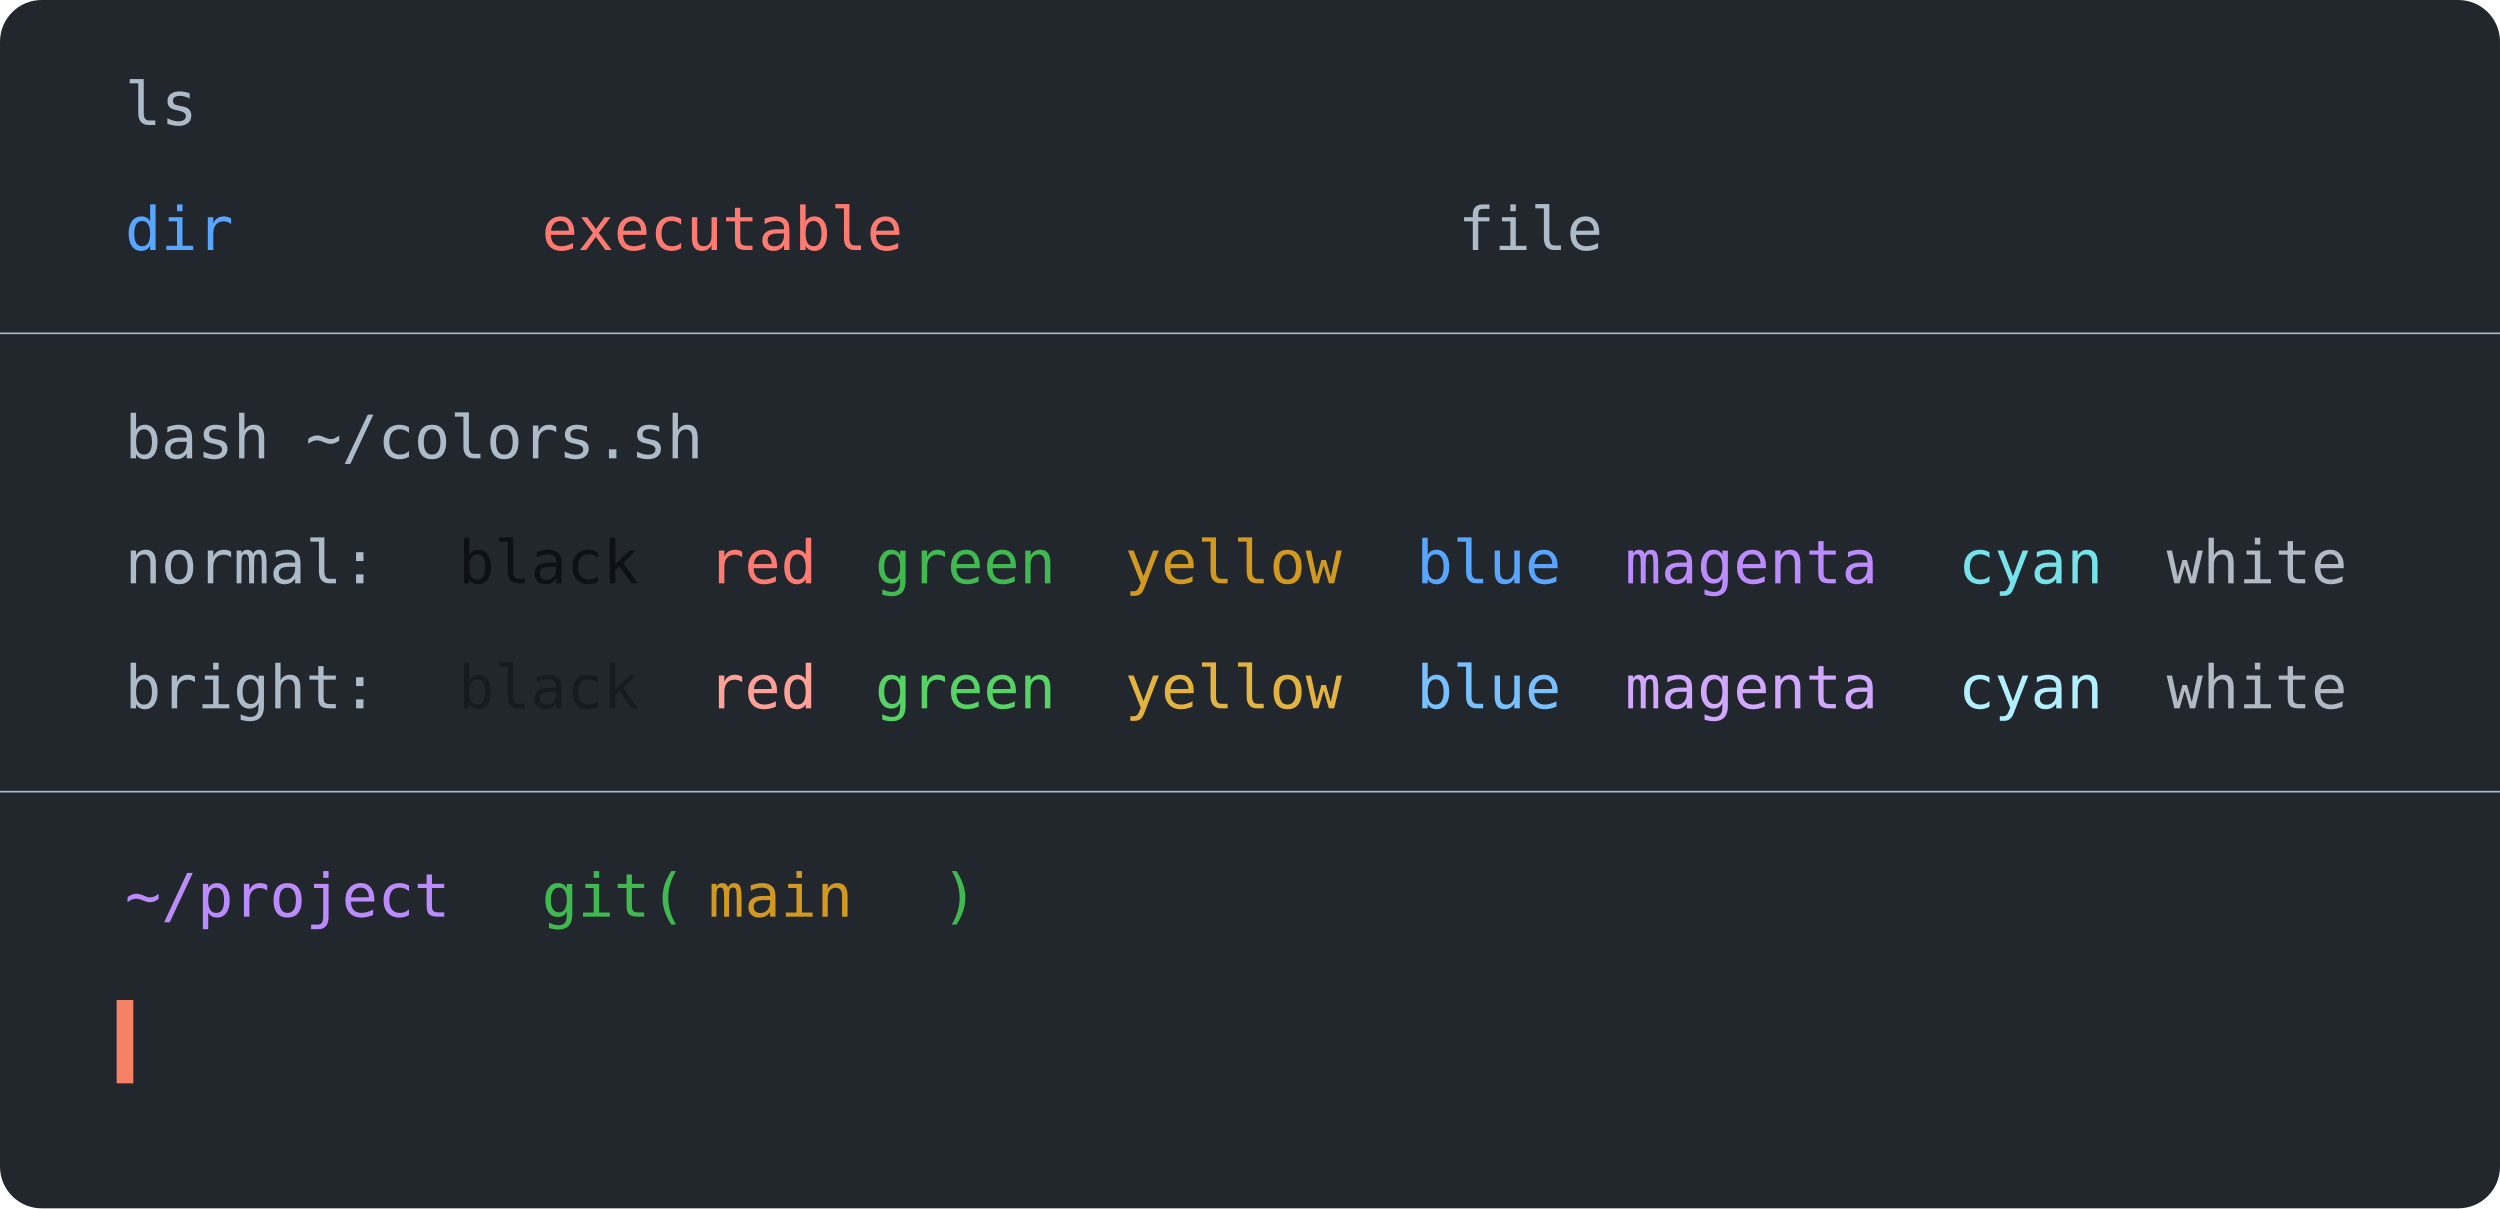
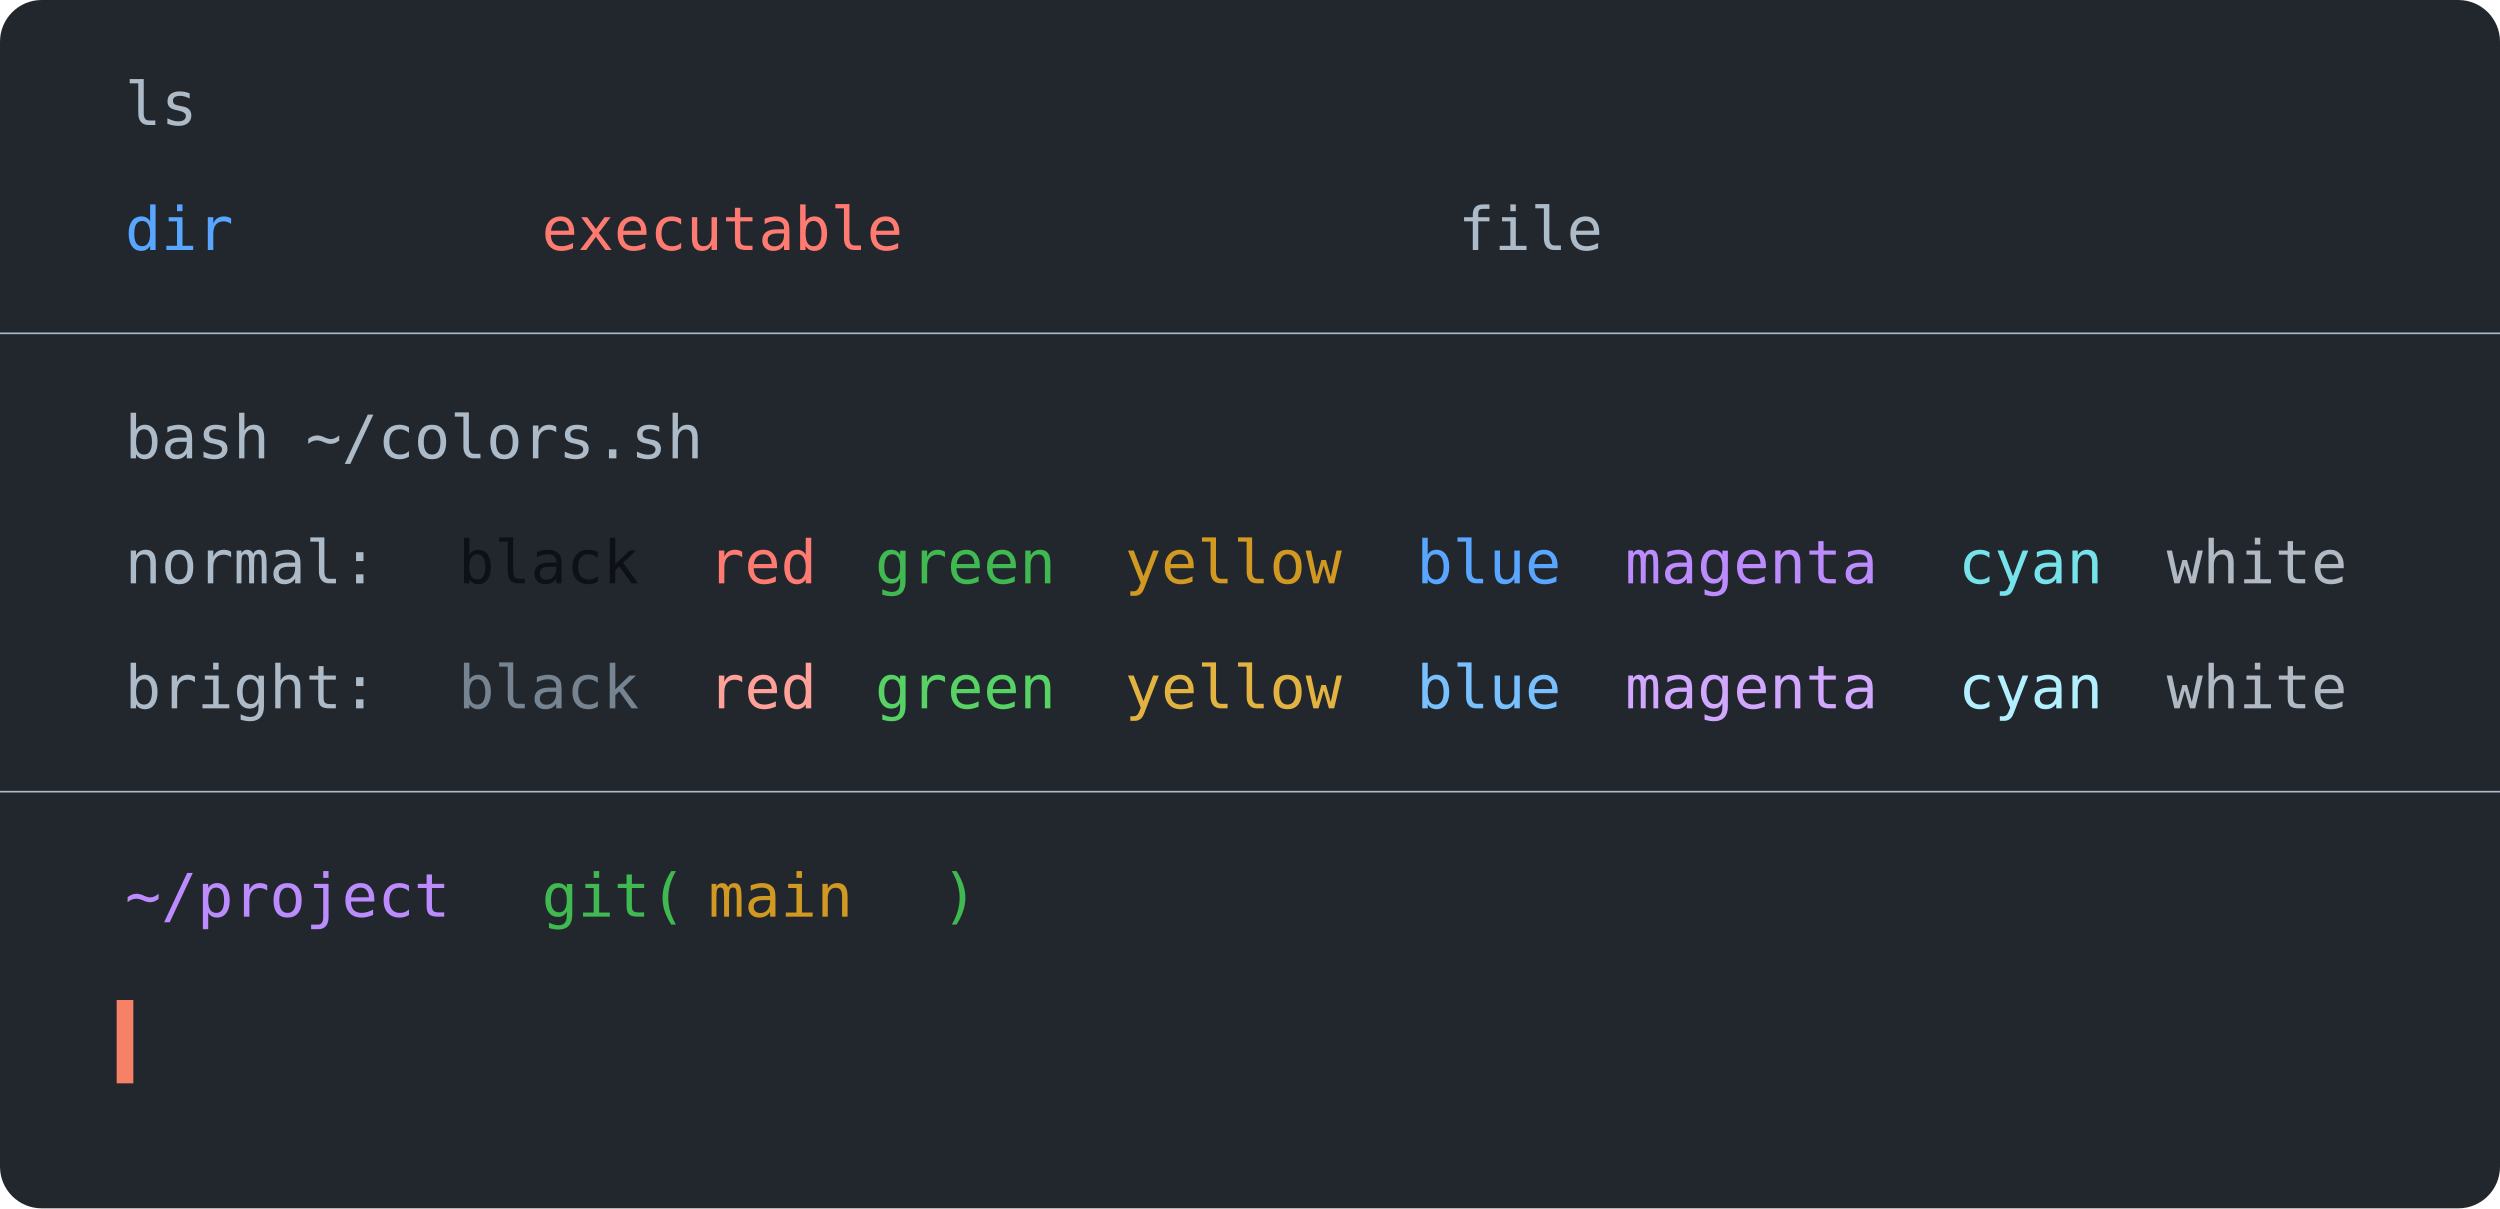
<svg xmlns="http://www.w3.org/2000/svg" viewBox="0 0 300 145">
  <rect width="300" height="145" class="Dynamic" fill="#22272e" rx="5" />
  <text x="15" y="15" fill="#adbac7" font-size="0.6em" font-family="monospace" class="Dynamic">ls</text>
  <text x="15" y="30" fill="#58a6ff" font-size="0.6em" font-family="monospace" class="Dynamic">
dir
</text>
  <text x="65" y="30" fill="#ff7b72" font-size="0.6em" font-family="monospace" class="Dynamic">
executable
</text>
  <text x="175" y="30" fill="#adbac7" font-size="0.6em" font-family="monospace" class="Dynamic">
file
</text>
  <line x1="0" y1="40" x2="300" y2="40" style="stroke-width:0.2" class="Dynamic" stroke="#adbac7" />
  <text x="15" y="55" fill="#adbac7" font-size="0.6em" font-family="monospace" class="Dynamic">bash ~/colors.sh</text>
  <text x="15" y="70" fill="#adbac7" font-size="0.6em" font-family="monospace" class="Dynamic">
normal:
</text>
  <text x="55" y="70" fill="#0d1117" font-size="0.6em" font-family="monospace" class="Dynamic">
black
</text>
  <text x="85" y="70" fill="#ff7b72" font-size="0.6em" font-family="monospace" class="Dynamic">
red
</text>
  <text x="105" y="70" fill="#3fb950" font-size="0.6em" font-family="monospace" class="Dynamic">
green
</text>
  <text x="135" y="70" fill="#d29922" font-size="0.6em" font-family="monospace" class="Dynamic">
yellow
</text>
  <text x="170" y="70" fill="#58a6ff" font-size="0.6em" font-family="monospace" class="Dynamic">
blue
</text>
  <text x="195" y="70" fill="#bc8cff" font-size="0.6em" font-family="monospace" class="Dynamic">
magenta
</text>
  <text x="235" y="70" fill="#76e3ea" font-size="0.6em" font-family="monospace" class="Dynamic">
cyan
</text>
  <text x="260" y="70" fill="#b1bac4" font-size="0.6em" font-family="monospace" class="Dynamic">
white
</text>
  <text x="15" y="85" fill="#adbac7" font-size="0.6em" font-family="monospace" class="Dynamic">
bright:
</text>
-   <text x="55" y="85" fill="#161b22" font-size="0.6em" font-family="monospace" class="Dynamic">
+   <text x="55" y="85" fill="#768390" font-size="0.6em" font-family="monospace" class="Dynamic">
black
</text>
  <text x="85" y="85" fill="#ffa198" font-size="0.6em" font-family="monospace" class="Dynamic">
red
</text>
  <text x="105" y="85" fill="#56d364" font-size="0.6em" font-family="monospace" class="Dynamic">
green
</text>
  <text x="135" y="85" fill="#e3b341" font-size="0.6em" font-family="monospace" class="Dynamic">
yellow
</text>
  <text x="170" y="85" fill="#79c0ff" font-size="0.6em" font-family="monospace" class="Dynamic">
blue
</text>
  <text x="195" y="85" fill="#d2a8ff" font-size="0.6em" font-family="monospace" class="Dynamic">
magenta
</text>
  <text x="235" y="85" fill="#b3f0ff" font-size="0.6em" font-family="monospace" class="Dynamic">
cyan
</text>
  <text x="260" y="85" fill="#b1bac4" font-size="0.6em" font-family="monospace" class="Dynamic">
white
</text>
  <line x1="0" y1="95" x2="300" y2="95" style="stroke-width:0.2" class="Dynamic" stroke="#adbac7" />
  <text x="15" y="110" fill="#bc8cff" font-size="0.6em" font-family="monospace" class="Dynamic">
~/project
</text>
  <text x="65" y="110" fill="#3fb950" font-size="0.6em" font-family="monospace" class="Dynamic">
git(
    </text>
  <text x="85" y="110" fill="#d29922" font-size="0.6em" font-family="monospace" class="Dynamic">
      main
    </text>
  <text x="113" y="110" fill="#3fb950" font-size="0.6em" font-family="monospace" class="Dynamic">
      )
</text>
  <line x1="15" y1="120" x2="15" y2="130" style="stroke-width:2" class="Dynamic" stroke="#F78166" />
</svg>
